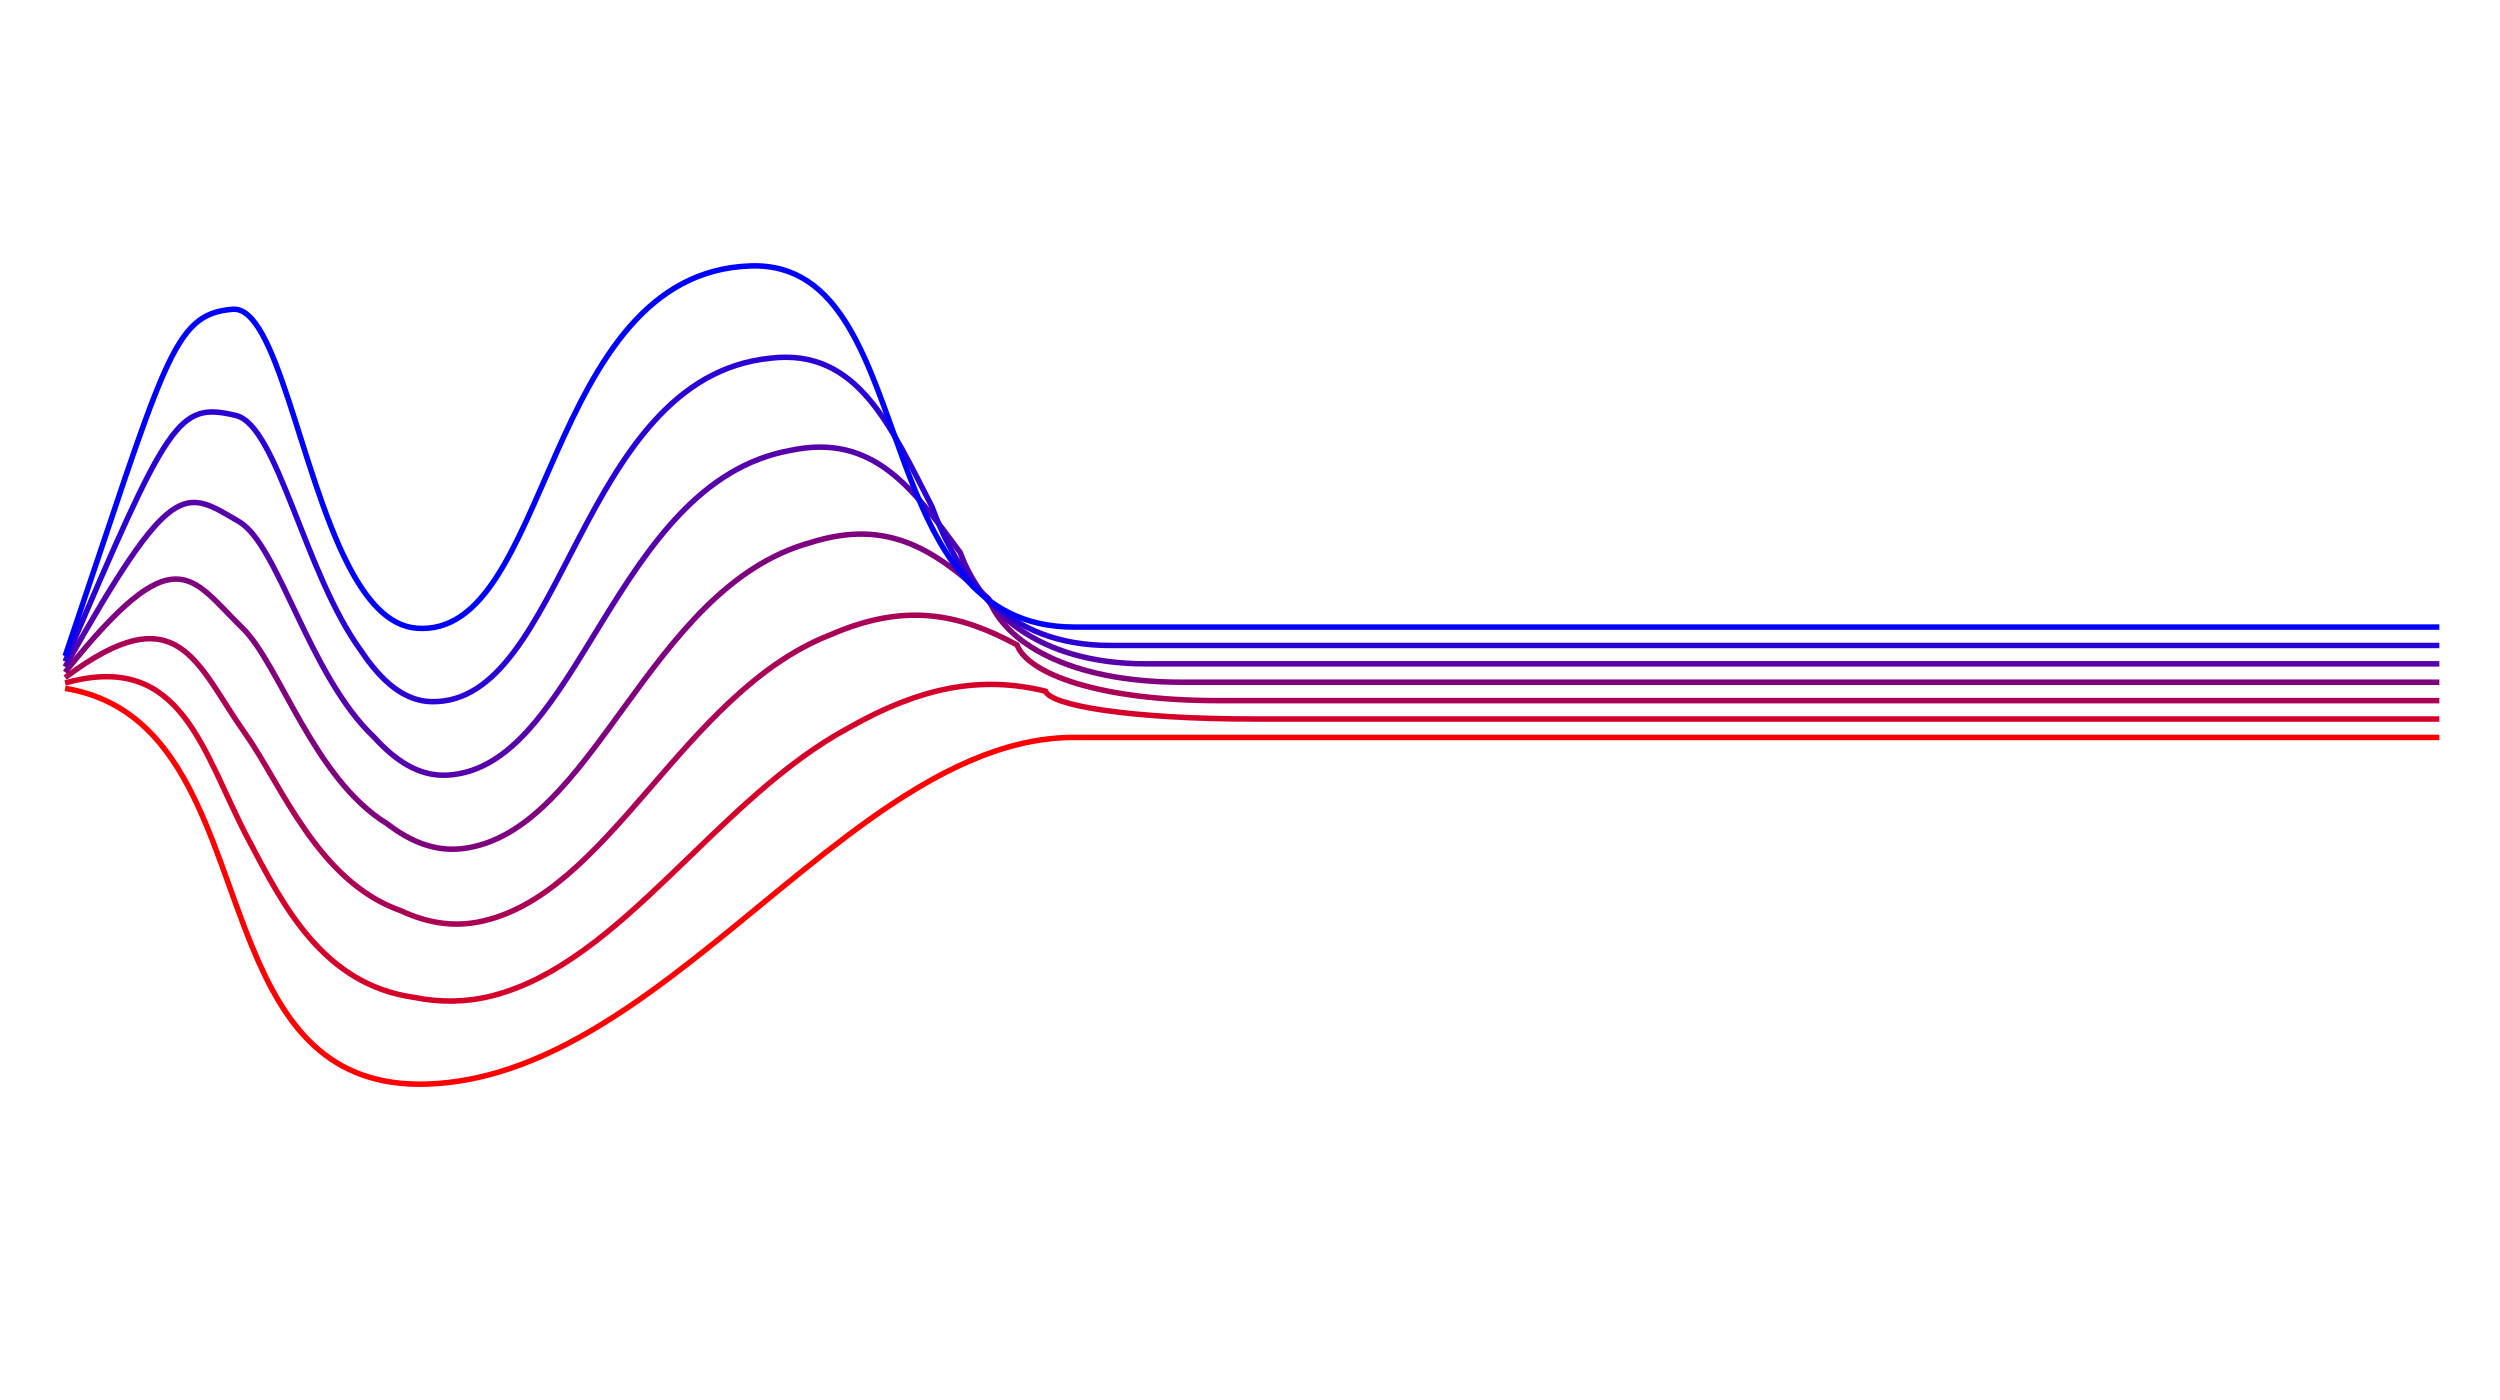
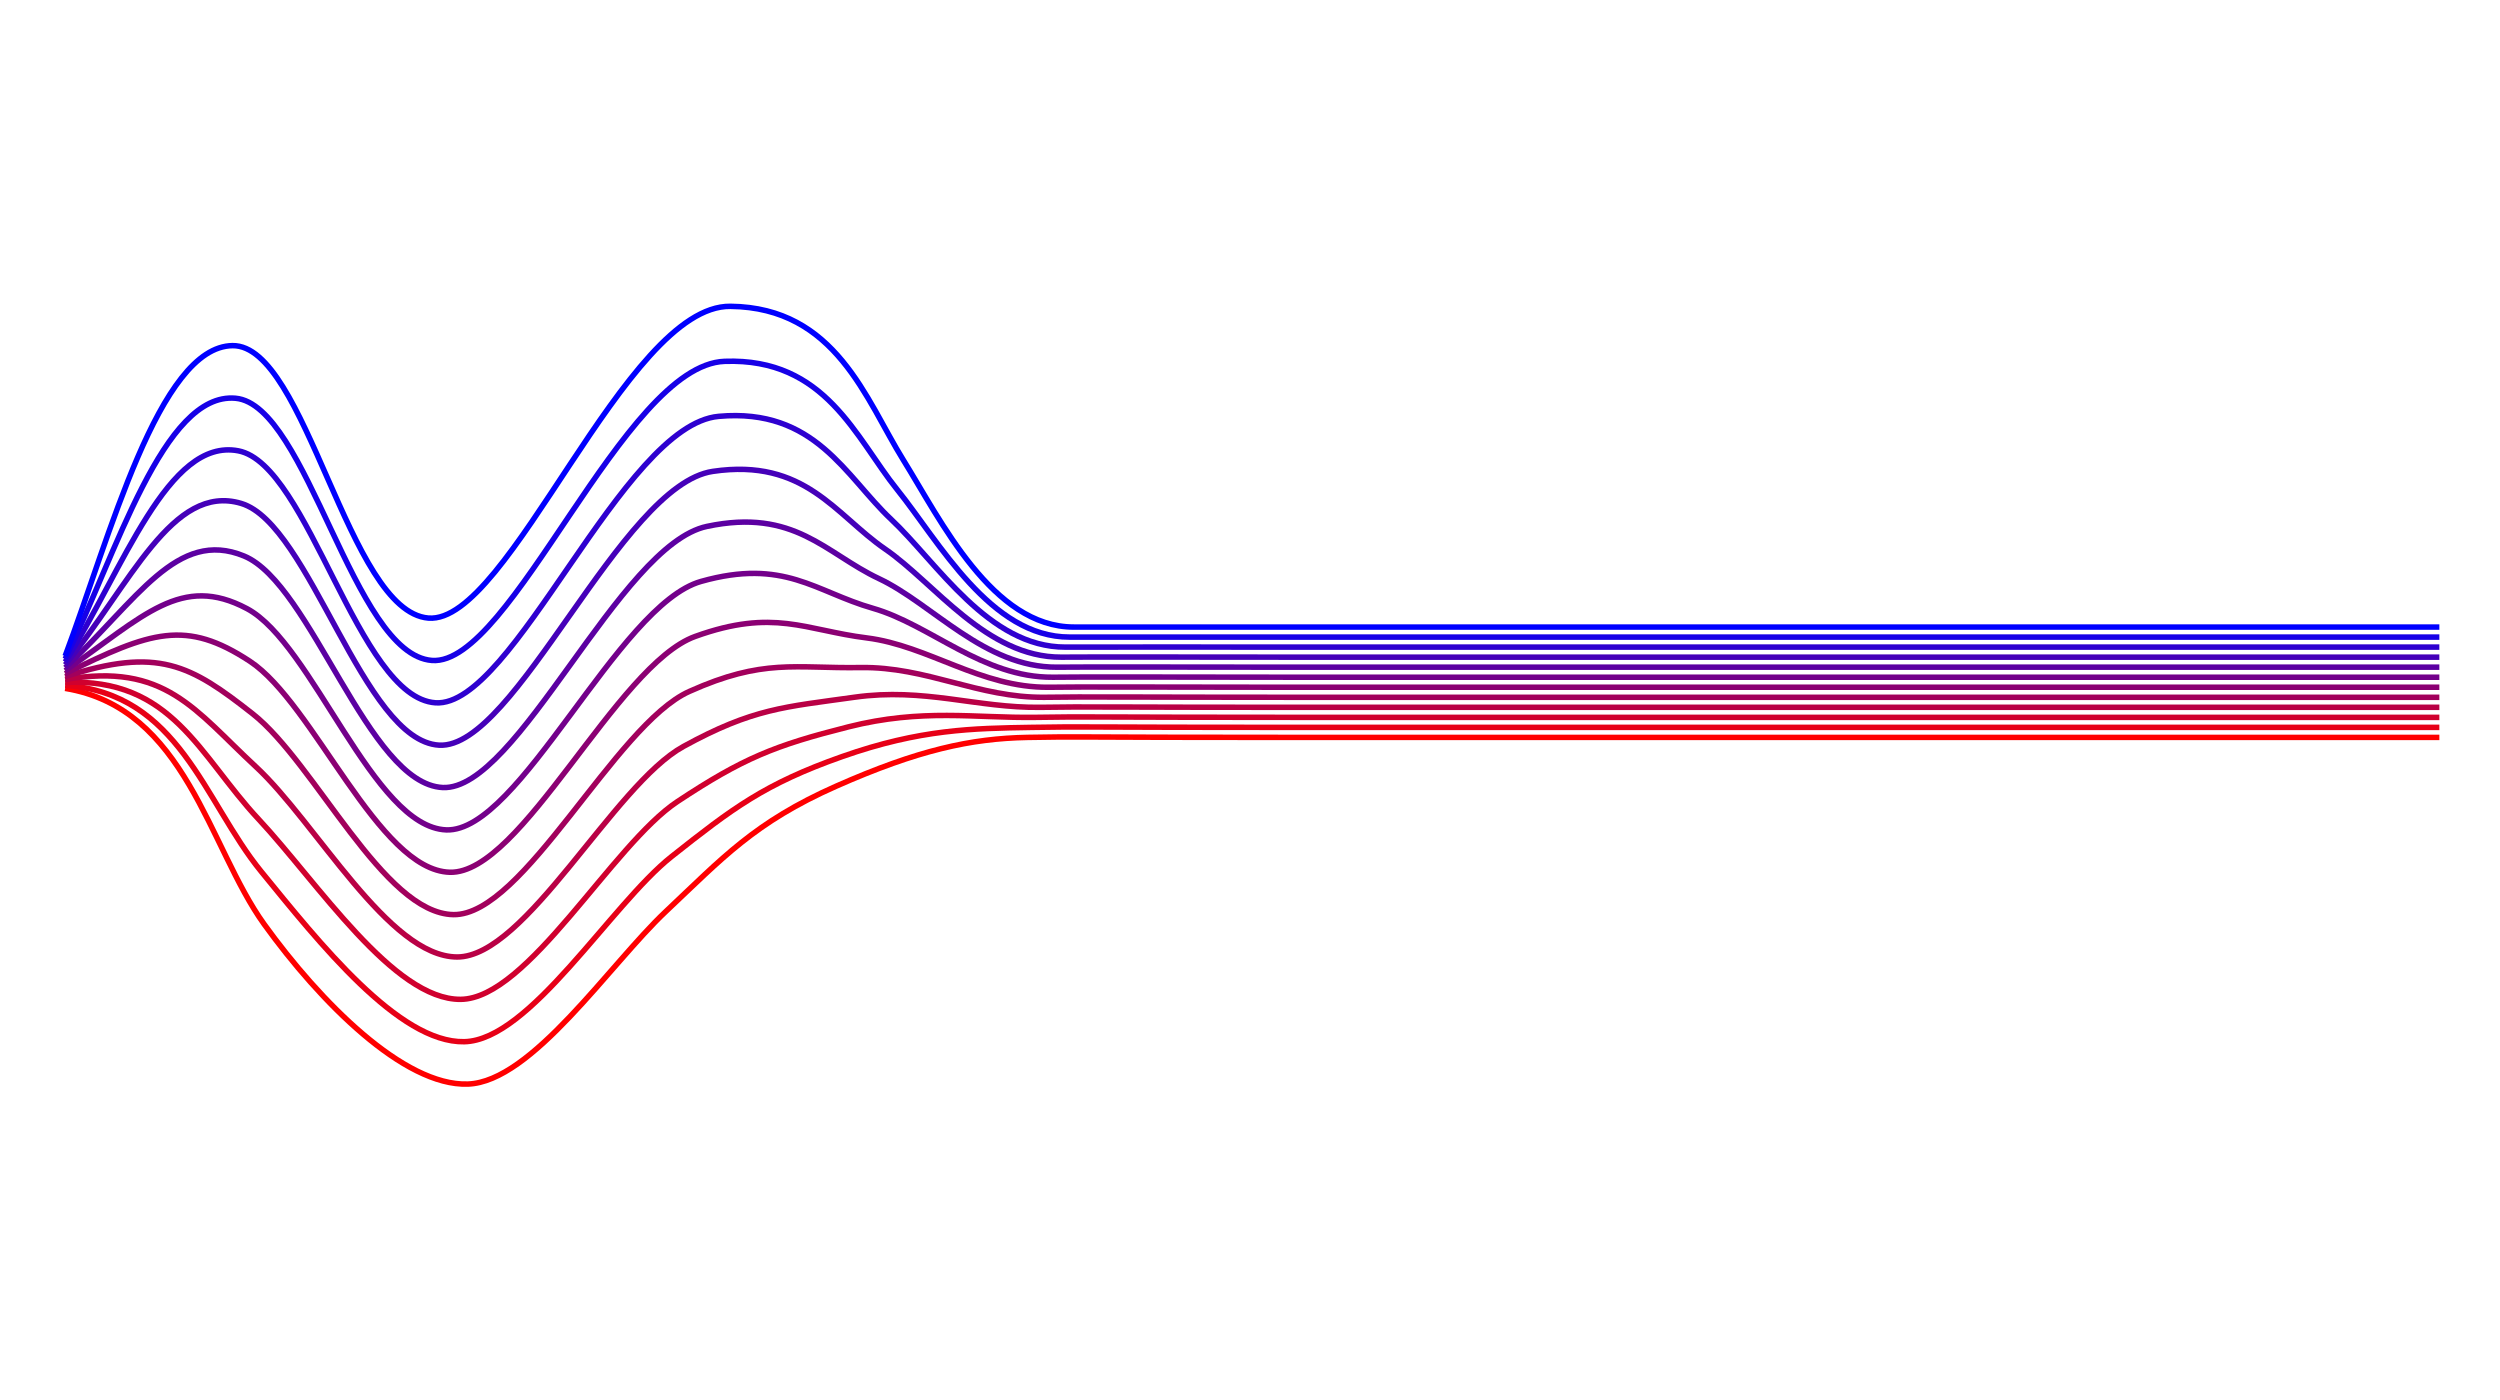
- <svg xmlns="http://www.w3.org/2000/svg" width="1250" height="700" viewBox="0 0 1250 700" id="svg5056" version="1.1">
+ <svg xmlns="http://www.w3.org/2000/svg" version="1.1" id="svg5056" viewBox="0 0 1250 700" height="700" width="1250">
  <defs id="defs5058" />
-   <g transform="translate(86.28571,259.3184)" id="layer1">
-     <g id="g7099" transform="matrix(2.758628,0,0,2.758628,169.2153,-917.7248)">
-       <path id="path7101" style="opacity:1;fill:none;fill-rule:evenodd;stroke:#ff0000;stroke-width:1;stroke-linecap:butt;stroke-linejoin:miter;stroke-opacity:1" d="m -80.812,363.438 c 21.905,3.61 25.967,27.532 33.876,46.776 5.76,14.016 13.561,25.55 31.784,24.945 4.998,-0.166 9.87,-1.132 14.64,-2.71 C 22.804,424.732 43.688,402.371 64.985,387.205 c 12.043,-8.576 24.219,-14.852 37.04,-14.878 0,0 15.724,0 39.245,0 69.794,0 208.242,0 208.242,0" />
-       <path id="path7103" style="opacity:1;fill:none;fill-rule:evenodd;stroke:#d4002a;stroke-width:1;stroke-linecap:butt;stroke-linejoin:miter;stroke-opacity:1" d="m -80.812,362.462 c 21.301,-5.973 24.874,12.618 33.289,28.504 6.12,11.571 13.324,26.14 29.963,28.483 4.72,0.95 9.445,0.924 14.271,-0.32 23.523,-6.087 40.634,-35.804 64.683,-48.646 12.795,-7.236 23.724,-9.412 35.479,-6.535 0.954,2.585 15.24,5.046 37.857,5.046 58.162,0 214.783,0 214.783,0" />
-       <path id="path7105" style="opacity:1;fill:none;fill-rule:evenodd;stroke:#aa0055;stroke-width:1;stroke-linecap:butt;stroke-linejoin:miter;stroke-opacity:1" d="m -80.812,361.486 c 20.696,-15.556 23.782,-2.296 32.703,10.233 6.48,9.127 13.087,26.73 28.142,32.02 4.443,2.065 9.021,2.98 13.902,2.07 23.732,-4.458 37.069,-41.532 63.868,-52.049 13.547,-5.896 23.23,-3.972 33.918,1.808 1.909,5.169 14.757,10.092 36.469,10.092 46.53,0 221.324,0 221.324,0" />
-       <path id="path7107" style="opacity:1;fill:none;fill-rule:evenodd;stroke:#7f007f;stroke-width:1;stroke-linecap:butt;stroke-linejoin:miter;stroke-opacity:1" d="m -80.812,360.509 c 20.092,-25.14 22.689,-17.21 32.116,-8.038 6.84,6.682 12.849,27.319 26.321,35.557 4.165,3.18 8.596,5.036 13.533,4.461 23.94,-2.828 33.503,-47.259 63.053,-55.452 14.299,-4.555 22.735,1.468 32.356,10.151 2.863,7.754 14.273,15.138 35.08,15.138 34.897,0 227.865,0 227.865,0" />
-       <path id="path7109" style="opacity:1;fill:none;fill-rule:evenodd;stroke:#5500aa;stroke-width:1;stroke-linecap:butt;stroke-linejoin:miter;stroke-opacity:1" d="m -80.812,359.533 c 19.487,-34.723 21.596,-32.124 31.529,-26.31 7.2,4.238 12.612,27.909 24.5,39.094 3.887,4.296 8.171,7.092 13.164,6.851 24.148,-1.199 29.937,-52.986 62.239,-58.854 15.05,-3.215 22.241,6.908 30.795,18.494 3.817,10.339 13.789,20.185 33.692,20.185 23.265,0 234.406,0 234.406,0" />
-       <path id="path7111" style="opacity:1;fill:none;fill-rule:evenodd;stroke:#2a00d4;stroke-width:1;stroke-linecap:butt;stroke-linejoin:miter;stroke-opacity:1" d="m -80.812,358.557 c 18.883,-44.307 20.503,-47.038 30.942,-44.581 7.56,1.793 12.375,28.499 22.679,42.632 3.61,5.411 7.746,9.148 12.795,9.242 24.356,0.431 26.371,-58.713 61.424,-62.257 15.802,-1.874 21.746,12.348 29.234,26.837 4.771,12.924 13.306,25.231 32.304,25.231 11.632,0 240.947,0 240.947,0" />
-       <path id="path7113" style="opacity:1;fill:none;fill-rule:evenodd;stroke:#0000ff;stroke-width:1;stroke-linecap:butt;stroke-linejoin:miter;stroke-opacity:1" d="m -80.812,357.58 c 18.278,-53.89 19.41,-61.952 30.356,-62.852 7.92,-0.652 12.138,29.089 20.858,46.169 3.332,6.526 7.321,11.204 12.426,11.632 24.564,2.06 22.805,-64.44 60.609,-65.66 16.554,-0.534 21.252,17.788 27.673,35.18 5.726,15.508 12.822,30.277 30.916,30.277 0,0 247.487,0 247.487,0" />
+   <g id="layer1" transform="translate(86.28571,259.3184)">
+     <g transform="matrix(2.758628,0,0,2.758628,169.2153,-917.7248)" id="g7099">
+       <g id="g7287">
+         <path id="path7289" style="opacity:1;fill:none;fill-rule:evenodd;stroke:#ff0000;stroke-width:1;stroke-linecap:butt;stroke-linejoin:miter;stroke-opacity:1" d="m -80.812,363.438 c 21.905,3.61 25.943,28.681 36.073,42.748 10.13,14.066 25.3,29.358 36.911,28.973 11.61,-0.385 25.668,-21.651 35.879,-31.272 10.211,-9.621 16.054,-16.162 30.893,-22.724 14.839,-6.562 24.404,-8.64 34.66,-8.837 10.256,-0.196 6.419,0 47.667,0 0,0 208.242,0 208.242,0" />
+         <path id="path7291" style="opacity:1;fill:none;fill-rule:evenodd;stroke:#e70017;stroke-width:1;stroke-linecap:butt;stroke-linejoin:miter;stroke-opacity:1" d="m -80.812,362.906 c 20.644,1.346 25.128,20.971 35.553,33.747 10.425,12.776 24.894,31.067 36.781,30.828 11.886,-0.239 26.573,-24.84 37.594,-33.566 11.021,-8.726 16.824,-13.156 30.934,-18.125 14.109,-4.969 23.653,-5.102 34.319,-5.281 9.323,-0.178 9.512,0 47.01,0 0,0 208.133,0 208.133,0" />
+         <path id="path7293" style="opacity:1;fill:none;fill-rule:evenodd;stroke:#d0002e;stroke-width:1;stroke-linecap:butt;stroke-linejoin:miter;stroke-opacity:1" d="m -80.812,362.373 c 19.382,-0.919 24.313,13.261 35.033,24.746 10.721,11.485 24.489,32.776 36.651,32.683 12.162,-0.093 27.479,-28.029 39.31,-35.86 11.831,-7.831 17.595,-10.151 30.974,-13.527 13.379,-3.376 22.902,-1.564 33.979,-1.725 8.391,-0.161 12.605,0 46.354,0 0,0 208.025,0 208.025,0" />
+         <path id="path7295" style="opacity:1;fill:none;fill-rule:evenodd;stroke:#b90045;stroke-width:1;stroke-linecap:butt;stroke-linejoin:miter;stroke-opacity:1" d="m -80.812,361.841 c 18.12,-3.183 23.498,5.551 34.514,15.745 11.016,10.194 24.083,34.485 36.521,34.539 12.438,0.053 28.384,-31.218 41.026,-38.154 12.642,-6.937 18.365,-7.145 31.014,-8.929 12.648,-1.784 22.15,1.974 33.639,1.831 7.459,-0.143 15.698,0 45.697,0 0,0 207.916,0 207.916,0" />
+         <path id="path7297" style="opacity:1;fill:none;fill-rule:evenodd;stroke:#a2005c;stroke-width:1;stroke-linecap:butt;stroke-linejoin:miter;stroke-opacity:1" d="m -80.812,361.308 c 16.858,-5.448 22.683,-2.159 33.994,6.744 11.311,8.904 23.677,36.194 36.391,36.394 12.713,0.199 29.289,-34.406 42.741,-40.448 13.452,-6.042 19.136,-4.14 31.054,-4.331 11.918,-0.191 21.399,5.511 33.298,5.387 6.526,-0.125 18.791,0 45.04,0 0,0 207.807,0 207.807,0" />
+         <path id="path7299" style="opacity:1;fill:none;fill-rule:evenodd;stroke:#8b0073;stroke-width:1;stroke-linecap:butt;stroke-linejoin:miter;stroke-opacity:1" d="m -80.812,360.776 c 15.596,-7.713 21.868,-9.869 33.474,-2.256 11.606,7.613 23.272,37.903 36.261,38.249 12.989,0.346 30.195,-37.595 44.457,-42.742 14.262,-5.147 19.906,-1.134 31.094,0.267 11.188,1.402 20.647,9.049 32.958,8.942 5.594,-0.107 21.885,0 44.383,0 0,0 207.698,0 207.698,0" />
+         <path id="path7301" style="opacity:1;fill:none;fill-rule:evenodd;stroke:#73008b;stroke-width:1;stroke-linecap:butt;stroke-linejoin:miter;stroke-opacity:1" d="m -80.812,360.243 c 14.334,-9.977 21.053,-17.58 32.955,-11.257 11.902,6.322 22.866,39.612 36.131,40.104 13.265,0.492 31.1,-40.784 46.172,-45.036 15.072,-4.252 20.677,1.871 31.134,4.866 10.457,2.994 19.896,12.587 32.618,12.498 4.662,-0.089 24.978,0 43.727,0 0,0 207.589,0 207.589,0" />
+         <path id="path7303" style="opacity:1;fill:none;fill-rule:evenodd;stroke:#5c00a2;stroke-width:1;stroke-linecap:butt;stroke-linejoin:miter;stroke-opacity:1" d="m -80.812,359.71 c 13.073,-12.242 20.238,-25.29 32.435,-20.258 12.197,5.032 22.46,41.321 36.001,41.959 13.54,0.638 32.006,-43.972 47.888,-47.33 15.882,-3.357 21.447,4.877 31.174,9.464 9.727,4.587 19.145,16.125 32.277,16.054 3.729,-0.071 28.071,0 43.07,0 0,0 207.48,0 207.48,0" />
+         <path id="path7305" style="opacity:1;fill:none;fill-rule:evenodd;stroke:#4500b9;stroke-width:1;stroke-linecap:butt;stroke-linejoin:miter;stroke-opacity:1" d="m -80.812,359.178 c 11.811,-14.506 19.423,-33 31.915,-29.259 12.492,3.741 22.055,43.03 35.871,43.814 13.816,0.784 32.911,-47.161 49.603,-49.624 16.692,-2.463 22.218,7.882 31.214,14.062 8.997,6.179 18.393,19.663 31.937,19.61 2.797,-0.053 31.164,0 42.413,0 0,0 207.371,0 207.371,0" />
+         <path id="path7307" style="opacity:1;fill:none;fill-rule:evenodd;stroke:#2e00d0;stroke-width:1;stroke-linecap:butt;stroke-linejoin:miter;stroke-opacity:1" d="m -80.812,358.645 c 10.549,-16.771 18.608,-40.71 31.395,-38.26 12.787,2.451 21.649,44.739 35.741,45.669 14.092,0.93 33.817,-50.35 51.319,-51.918 17.503,-1.568 22.988,10.888 31.254,18.66 8.267,7.772 17.642,23.201 31.597,23.165 1.865,-0.036 34.257,0 41.756,0 0,0 207.262,0 207.262,0" />
+         <path id="path7309" style="opacity:1;fill:none;fill-rule:evenodd;stroke:#1700e7;stroke-width:1;stroke-linecap:butt;stroke-linejoin:miter;stroke-opacity:1" d="m -80.812,358.113 c 9.287,-19.036 17.793,-48.42 30.876,-47.26 13.083,1.16 21.243,46.448 35.611,47.524 14.368,1.077 34.722,-53.539 53.035,-54.212 18.313,-0.673 23.758,13.894 31.295,23.258 7.536,9.365 16.891,26.739 31.256,26.721 0.932,-0.018 37.35,0 41.1,0 0,0 207.153,0 207.153,0" />
+         <path id="path7311" style="opacity:1;fill:none;fill-rule:evenodd;stroke:#0000ff;stroke-width:1;stroke-linecap:butt;stroke-linejoin:miter;stroke-opacity:1" d="m -80.812,357.58 c 8.025,-21.3 16.978,-56.13 30.356,-56.261 13.378,-0.131 20.838,48.157 35.481,49.379 14.643,1.223 35.627,-56.727 54.75,-56.505 19.123,0.222 24.529,16.899 31.335,27.856 6.806,10.957 16.139,30.277 30.916,30.277 0,0 40.443,0 40.443,0 0,0 207.045,0 207.045,0" />
+       </g>
    </g>
  </g>
</svg>
